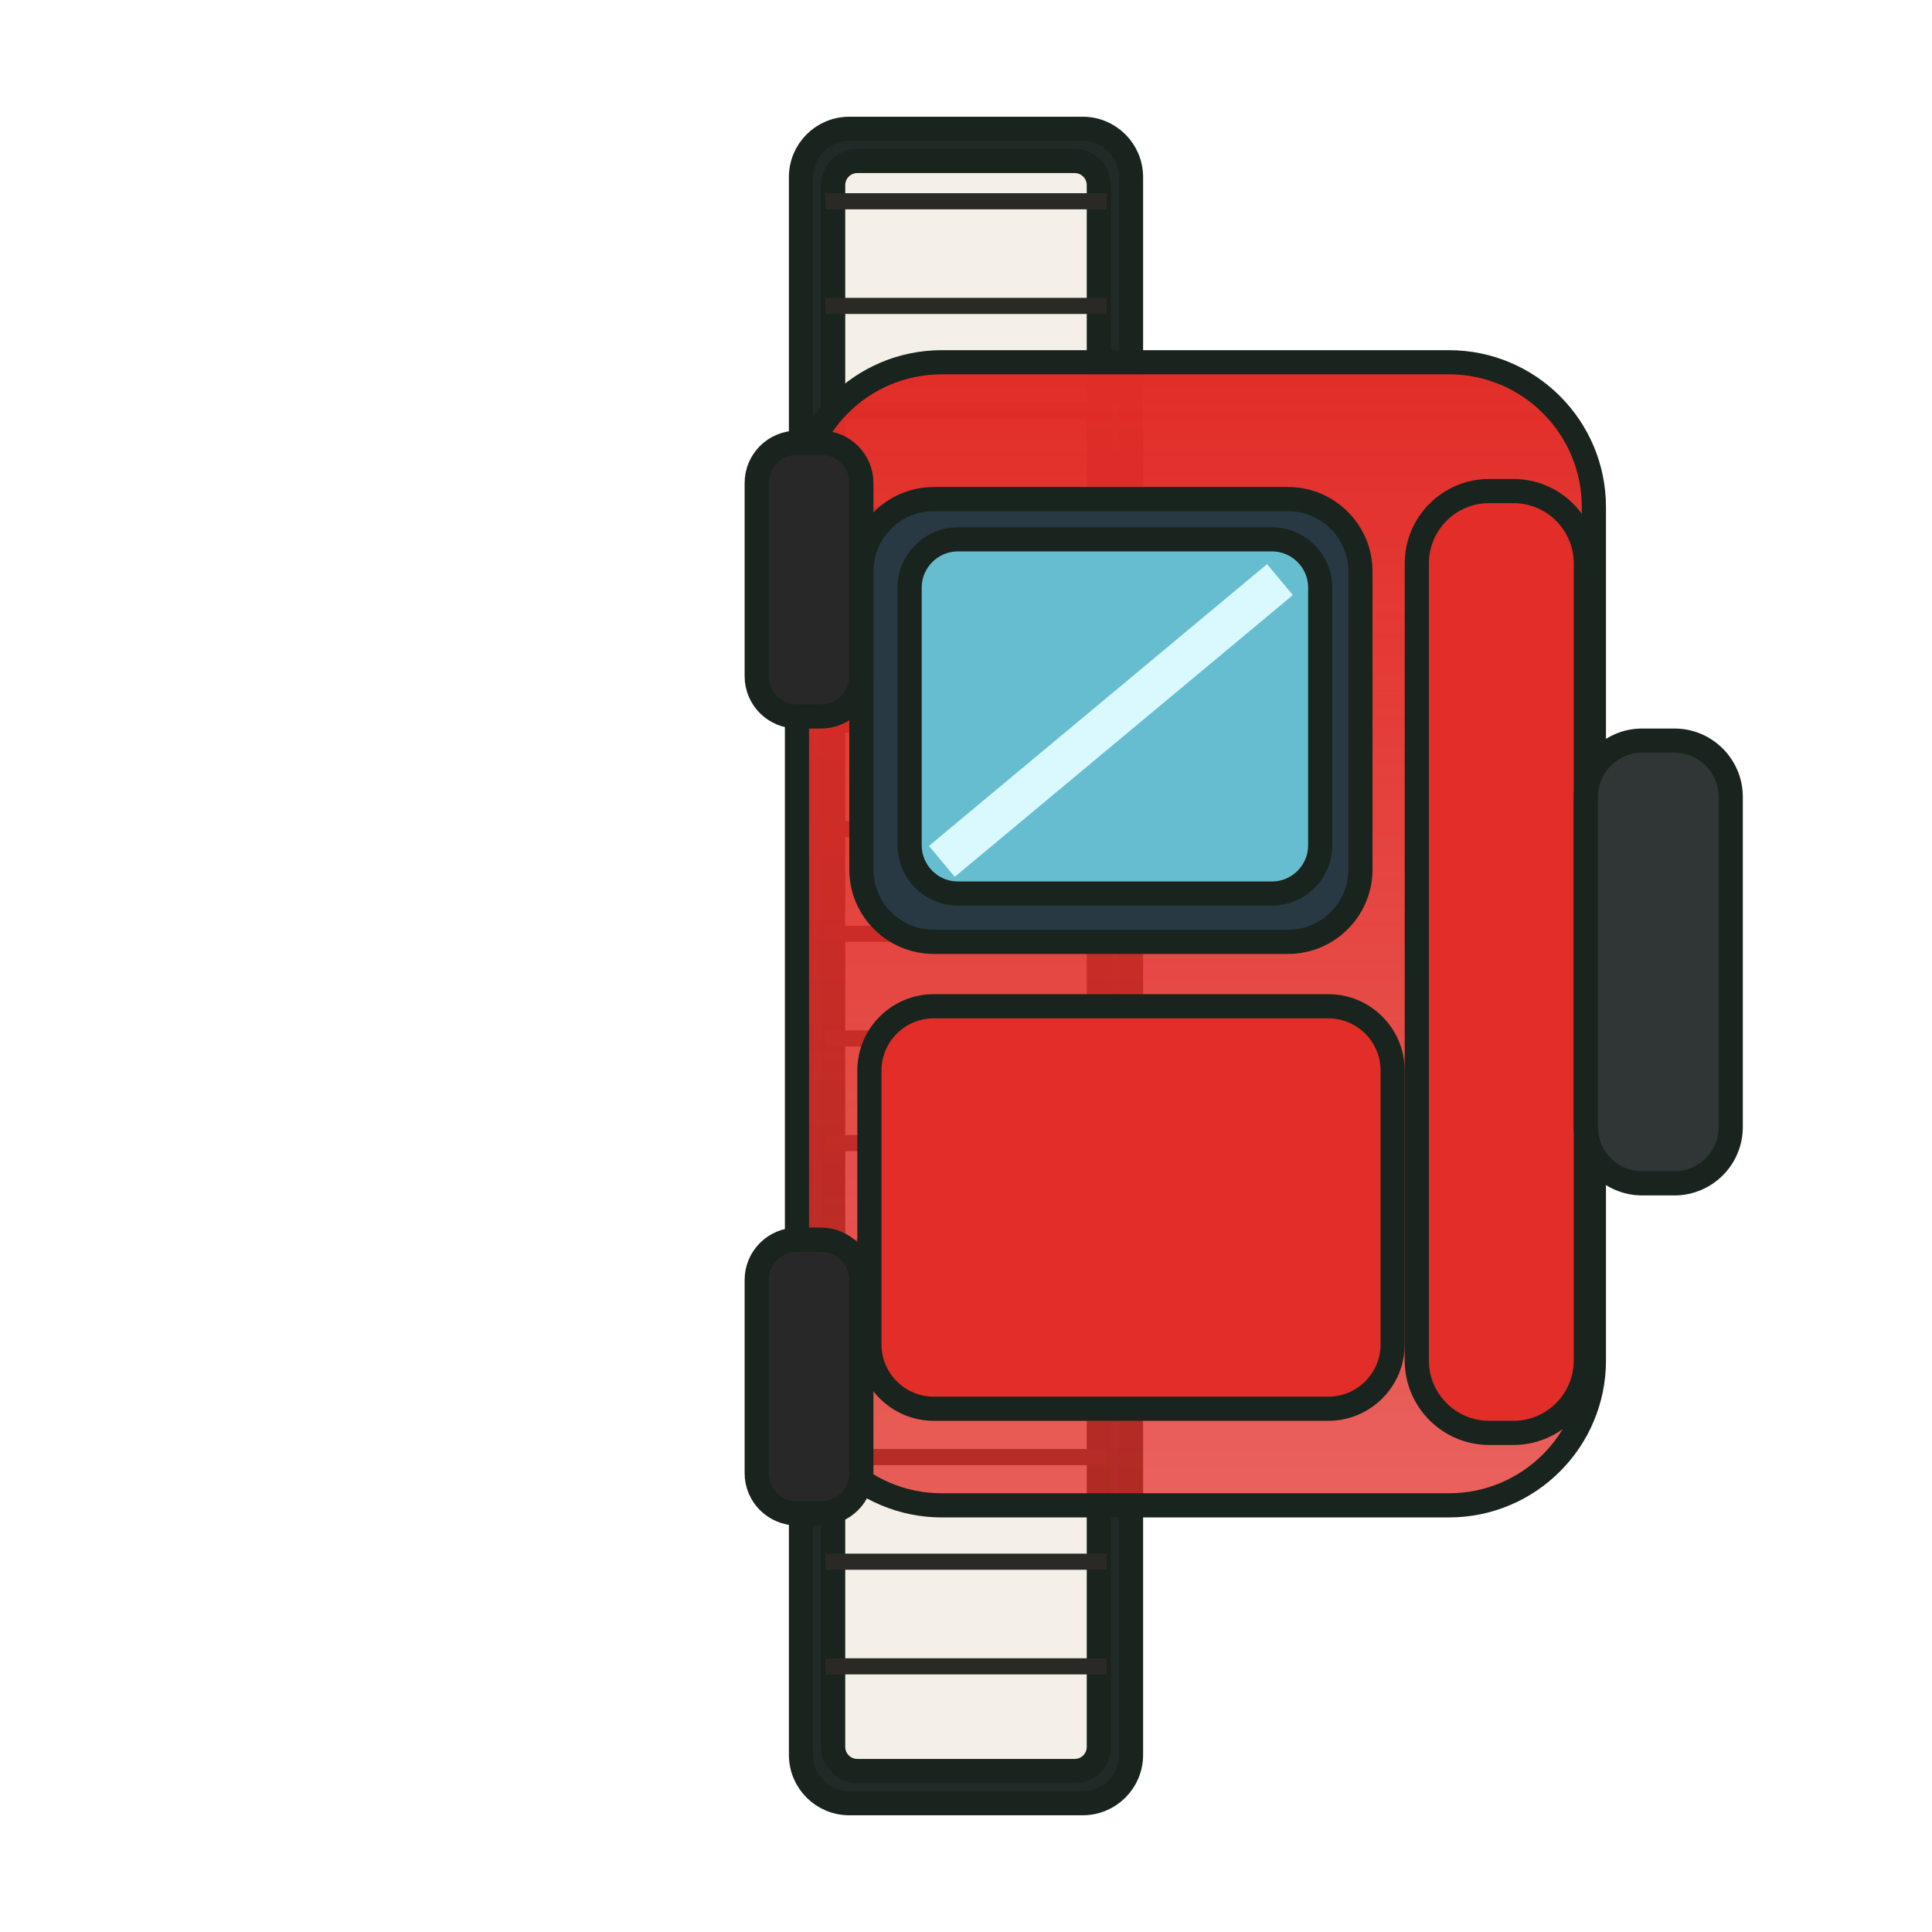
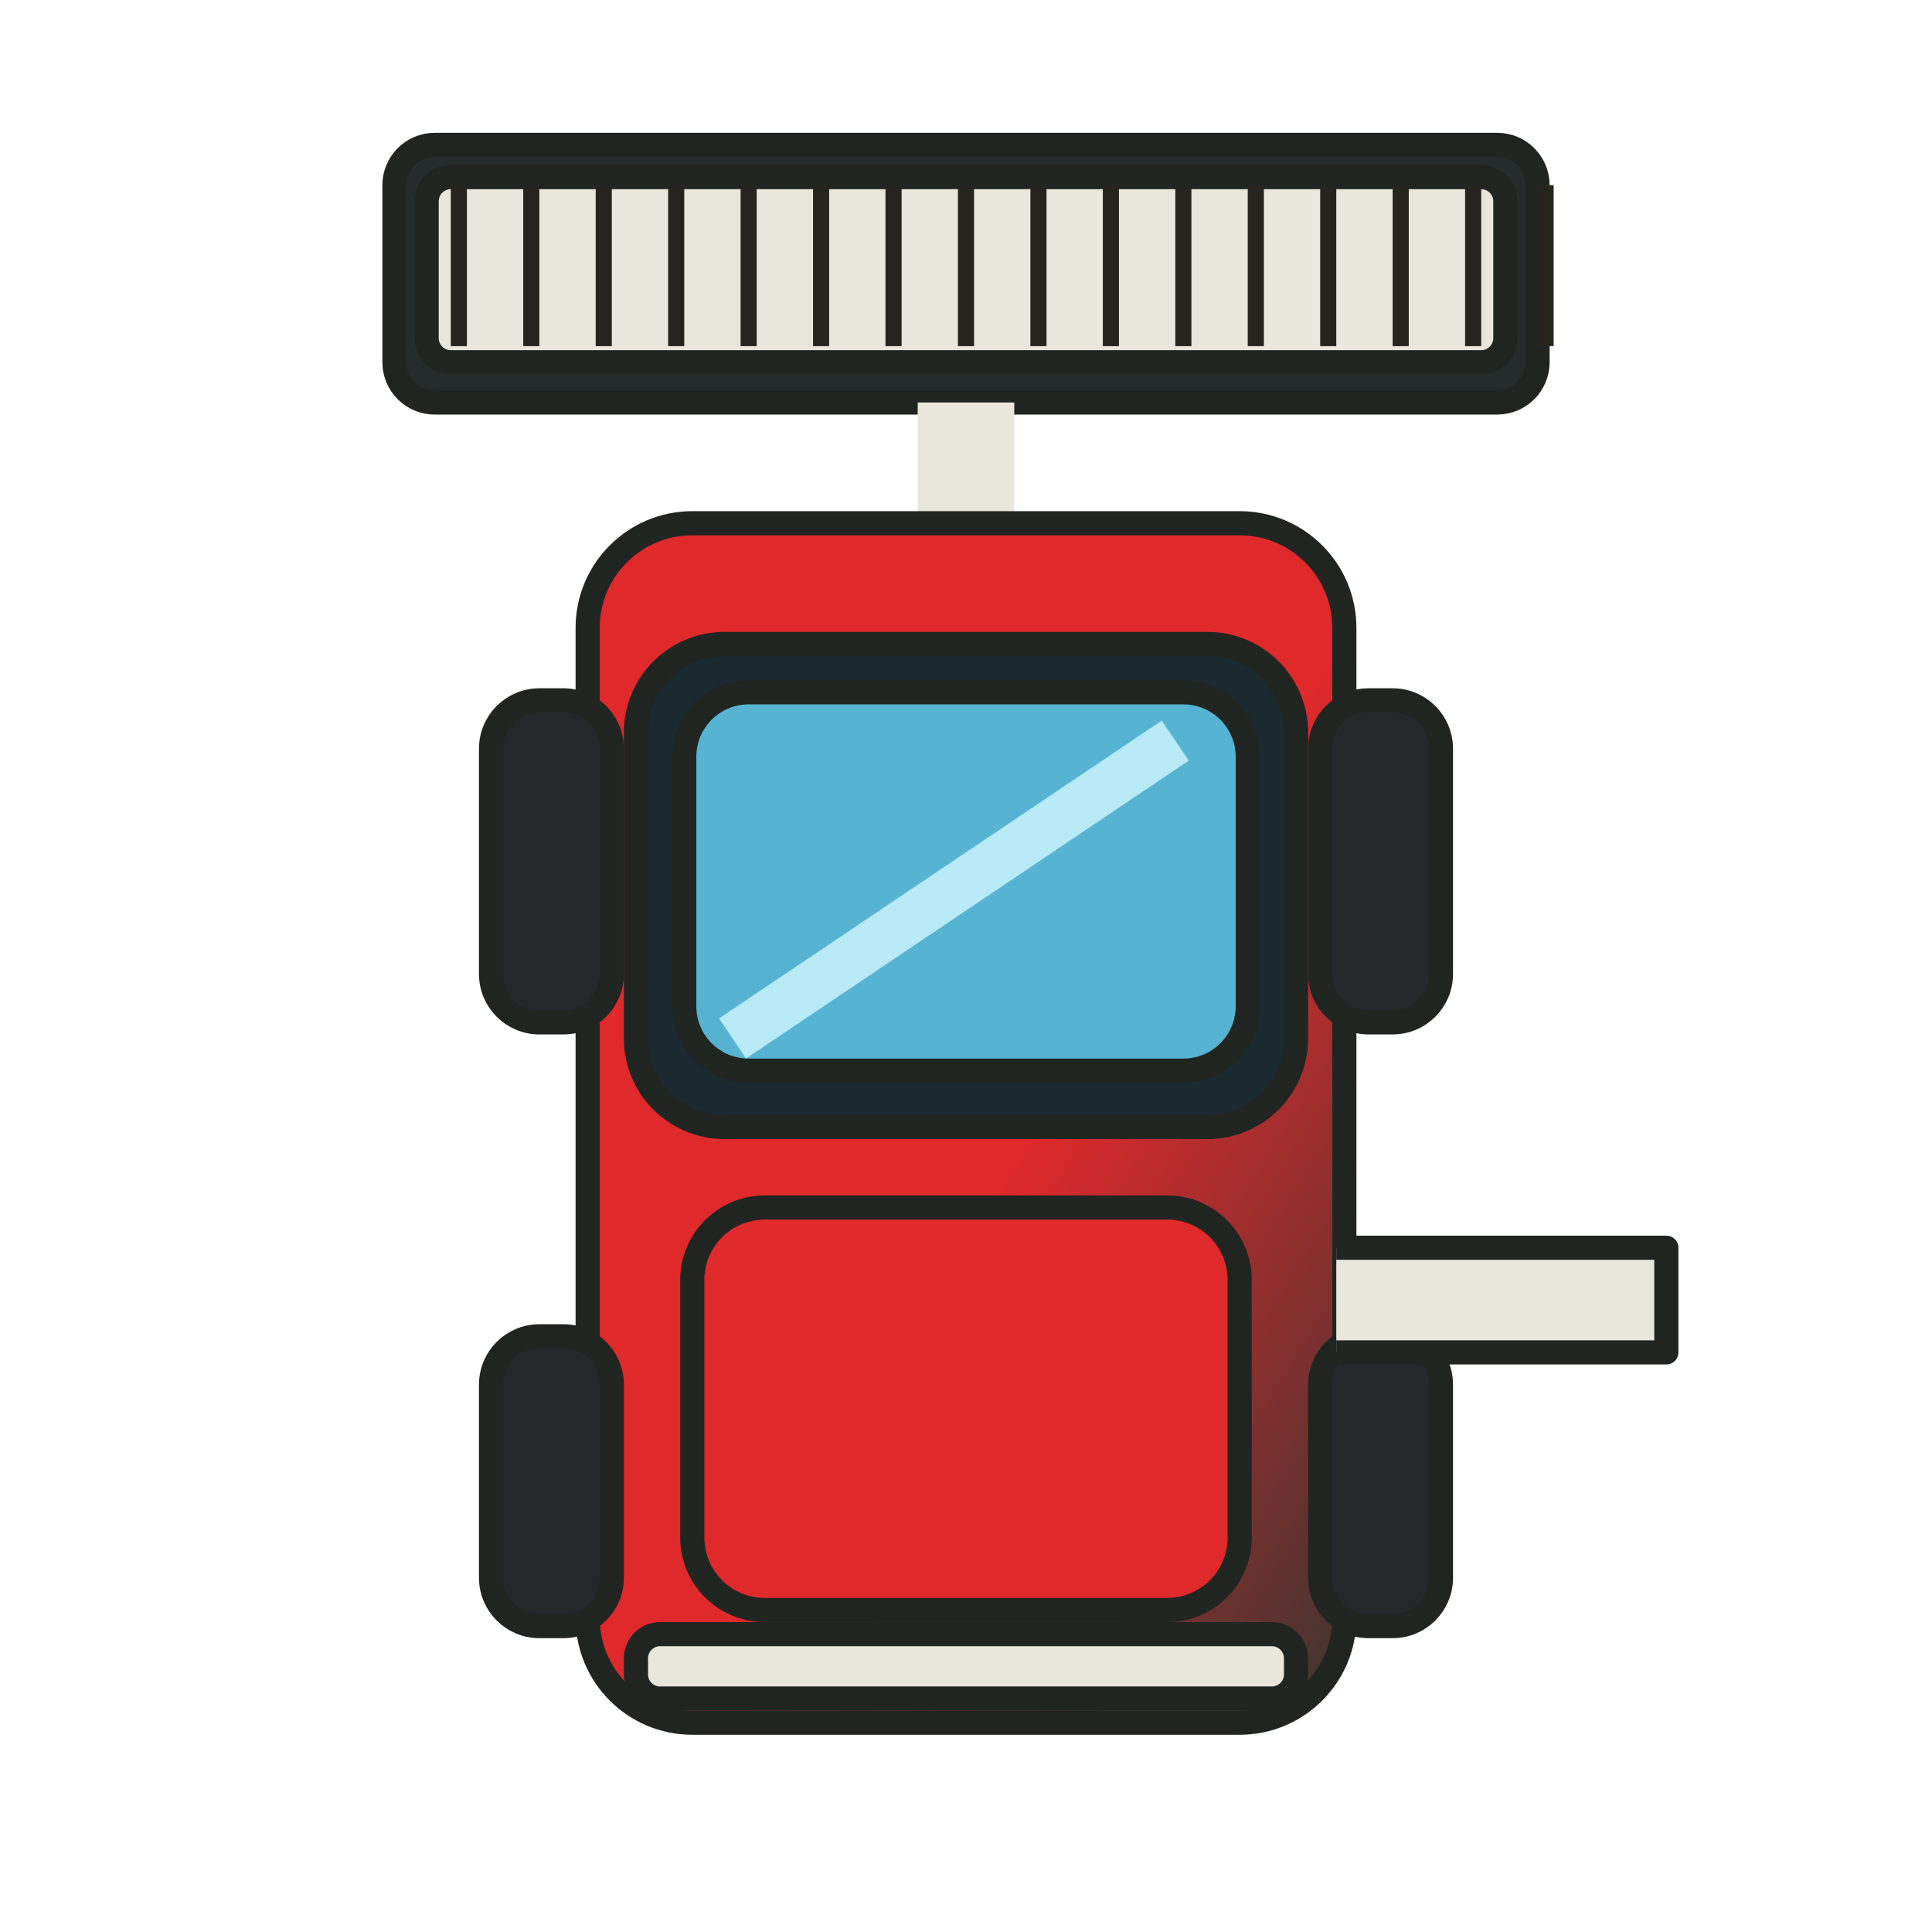
<svg xmlns="http://www.w3.org/2000/svg" viewBox="0 0 240 240">
  <defs>
-     <linearGradient id="g" x2="0" y2="1">
-       <stop stop-color="#e22d28" />
-       <stop offset="1" stop-color="#e22d28" stop-opacity=".75" />
+     <linearGradient id="body" x1="0" y1="0" x2="1" y2="1">
+       <stop stop-color="#df292b" />
+       <stop offset=".55" stop-color="#df292b" />
+       <stop offset="1" stop-color="#3b3531" />
    </linearGradient>
  </defs>
-   <g stroke="#18241d" stroke-width="3" stroke-linejoin="round">
-     <rect x="99.5" y="16" width="41" height="208" rx="6" fill="#202b28" />
-     <rect x="103.5" y="20" width="33" height="200" rx="3" fill="#f5f0e7" />
-     <g stroke="#2a2925" stroke-width="2">
-       <path d="M102.5 25h35" />
-       <path d="M102.5 38h35" />
-       <path d="M102.5 51h35" />
-       <path d="M102.5 64h35" />
-       <path d="M102.5 77h35" />
-       <path d="M102.5 90h35" />
-       <path d="M102.5 103h35" />
-       <path d="M102.5 116h35" />
-       <path d="M102.5 129h35" />
-       <path d="M102.5 142h35" />
-       <path d="M102.5 155h35" />
-       <path d="M102.5 168h35" />
-       <path d="M102.5 181h35" />
-       <path d="M102.5 194h35" />
-       <path d="M102.5 207h35" />
+   <g stroke="#202522" stroke-width="3" stroke-linejoin="round">
+     <rect x="49" y="18" width="142" height="32" rx="5" fill="#252c2b" />
+     <rect x="53" y="22" width="134" height="23" rx="3" fill="#e9e6dc" />
+     <g stroke="#26241d" stroke-width="2">
+       <path d="M57 23v20" />
+       <path d="M66 23v20" />
+       <path d="M75 23v20" />
+       <path d="M84 23v20" />
+       <path d="M93 23v20" />
+       <path d="M102 23v20" />
+       <path d="M111 23v20" />
+       <path d="M120 23v20" />
+       <path d="M129 23v20" />
+       <path d="M138 23v20" />
+       <path d="M147 23v20" />
+       <path d="M156 23v20" />
+       <path d="M165 23v20" />
+       <path d="M174 23v20" />
+       <path d="M183 23v20" />
+       <path d="M192 23v20" />
    </g>
-     <rect x="99" y="45" width="99" height="142" rx="18" fill="url(#g)" />
-     <rect x="107" y="62" width="62" height="55" rx="9" fill="#283944" />
-     <rect x="113" y="67" width="51" height="44" rx="6" fill="#67bdd0" />
-     <path d="M117 107l42-35" stroke="#d9f9ff" stroke-width="5" />
-     <rect x="108" y="125" width="65" height="50" rx="8" fill="#e22d28" />
-     <rect x="176" y="61" width="21" height="117" rx="9" fill="#e22d28" />
-     <rect x="197" y="92" width="18" height="55" rx="7" fill="#303536" />
-     <rect x="94" y="55" width="13" height="34" rx="5" fill="#282828" />
-     <rect x="94" y="154" width="13" height="34" rx="5" fill="#282828" />
+     <path d="M120 50v17" stroke="#e9e6dc" stroke-width="12" />
+     <rect x="73" y="65" width="94" height="149" rx="13" fill="url(#body)" />
+     <rect x="79" y="80" width="82" height="60" rx="11" fill="#1b2930" />
+     <rect x="85" y="86" width="70" height="47" rx="8" fill="#56b4d2" />
+     <path d="M91 129l55-37" stroke="#b9eaf7" stroke-width="6" />
+     <rect x="86" y="150" width="68" height="50" rx="9" fill="#df292b" />
+     <rect x="79" y="203" width="82" height="8" rx="3" fill="#e9e6dc" />
+     <rect x="61" y="87" width="15" height="40" rx="6" fill="#24282b" />
+     <rect x="164" y="87" width="15" height="40" rx="6" fill="#24282b" />
+     <rect x="61" y="166" width="15" height="36" rx="6" fill="#24282b" />
+     <rect x="164" y="166" width="15" height="36" rx="6" fill="#24282b" />
+     <path d="M166 155h41v13h-41" fill="#e9e6dc" />
  </g>
</svg>
